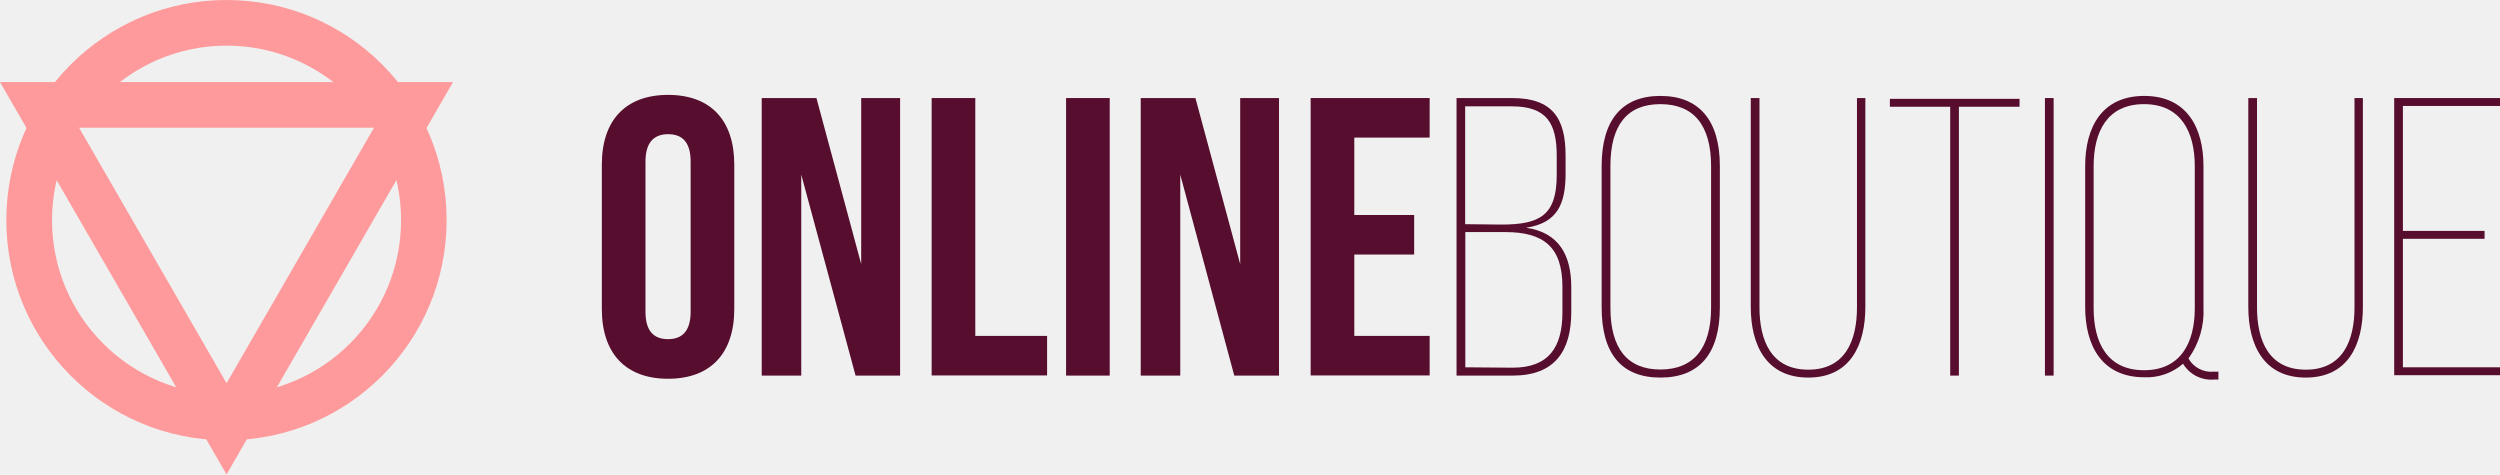
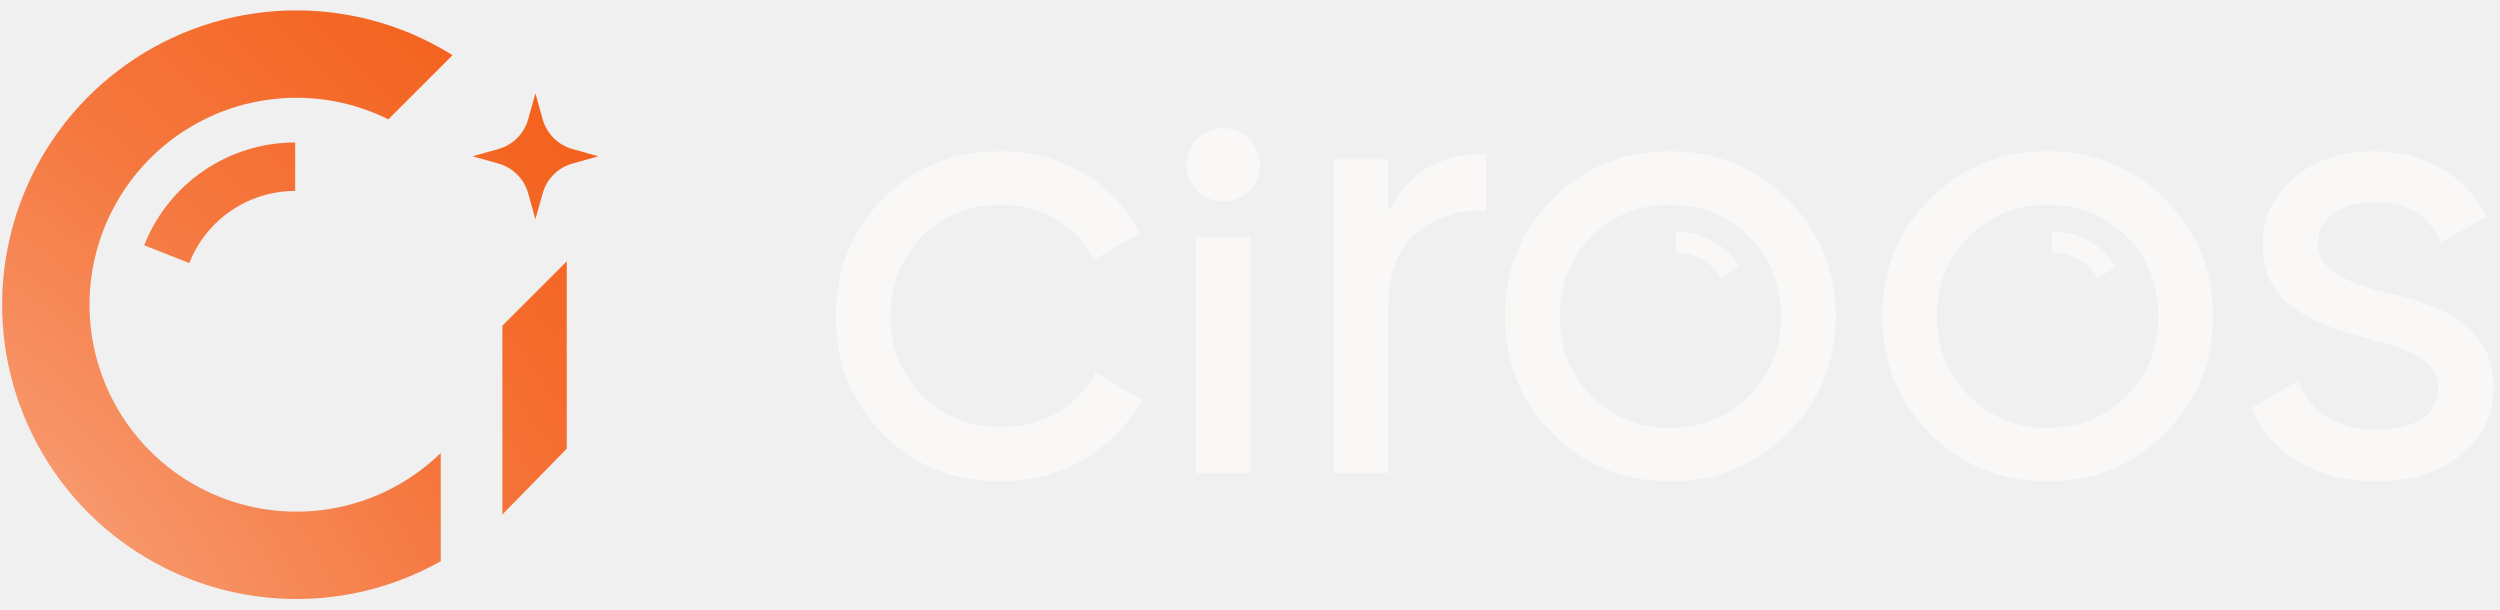
- <svg xmlns="http://www.w3.org/2000/svg" version="1.1" viewBox="0 0 316.16 60" data-name="Layer 1" id="Layer_1">
-   <defs id="defs1033">
-     <style id="style1031">.cls-1{fill:#4cc8c6}.cls-2{fill:#fff}</style>
+ <svg xmlns="http://www.w3.org/2000/svg" width="361" height="88" viewBox="0 0 361 88" fill="none">
+   <path d="M24.926 5.444C32.437 1.961 40.801 0.748 48.992 1.953C54.825 2.811 60.389 4.87 65.344 7.969L56.082 17.232C53.286 15.845 50.275 14.897 47.155 14.438C41.396 13.591 35.515 14.444 30.235 16.892C24.954 19.341 20.503 23.279 17.43 28.222C14.356 33.165 12.793 38.898 12.933 44.718C13.073 50.536 14.909 56.188 18.216 60.978C21.524 65.768 26.158 69.488 31.55 71.68C36.942 73.873 42.857 74.442 48.569 73.32C54.255 72.202 59.492 69.455 63.644 65.415V81.04C59.725 83.245 55.461 84.826 51.003 85.702C42.879 87.299 34.466 86.489 26.797 83.37C19.128 80.252 12.536 74.961 7.832 68.148C3.128 61.335 0.516 53.297 0.317 45.02C0.119 36.744 2.342 28.589 6.713 21.558C11.085 14.528 17.415 8.927 24.926 5.444Z" fill="url(#paint0_radial_201_4624)" />
+   <path d="M81.843 64.785L72.543 74.288V47.031L81.843 37.731V64.785Z" fill="url(#paint1_radial_201_4624)" />
+   <path d="M42.623 27.569C39.323 27.569 36.1 28.563 33.372 30.421C30.645 32.279 28.54 34.915 27.332 37.986L20.82 35.425C22.542 31.046 25.543 27.287 29.432 24.637C33.321 21.988 37.918 20.571 42.623 20.571V27.569Z" fill="url(#paint2_radial_201_4624)" />
+   <path d="M78.367 17.239C78.949 19.313 80.57 20.933 82.643 21.515L86.395 22.569L82.643 23.622C80.57 24.204 78.949 25.825 78.367 27.898L77.314 31.65L76.26 27.898C75.678 25.825 74.058 24.204 71.984 23.622L68.232 22.569L71.984 21.515C74.058 20.933 75.678 19.313 76.26 17.239L77.314 13.487L78.367 17.239Z" fill="url(#paint3_radial_201_4624)" />
+   <path d="M144.528 21.844C153.498 21.844 161.018 26.464 164.551 33.712L157.937 37.517C155.672 32.715 150.598 29.544 144.528 29.544C139.998 29.544 136.193 31.085 133.112 34.165C130.122 37.246 128.582 41.051 128.582 45.672C128.582 50.202 130.122 54.007 133.112 57.088C136.193 60.168 139.998 61.708 144.528 61.708C150.599 61.708 155.673 58.628 158.21 53.826L164.914 57.722C161.018 64.879 153.317 69.5 144.528 69.5C137.733 69.5 132.025 67.235 127.495 62.705C122.965 58.084 120.7 52.467 120.7 45.672C120.7 38.877 122.965 33.259 127.495 28.729C132.025 24.108 137.733 21.844 144.528 21.844Z" fill="#FAF8F6" />
+   <path d="M242 33.397C243.841 33.398 245.652 33.869 247.26 34.766C248.867 35.664 250.219 36.958 251.185 38.526L248.568 40.139C247.877 39.017 246.911 38.092 245.761 37.45C244.612 36.808 243.317 36.47 242 36.47V33.397Z" fill="#FAF8F6" />
+   <path fill-rule="evenodd" clip-rule="evenodd" d="M241.147 21.844C247.761 21.844 253.469 24.108 258.09 28.729C262.71 33.35 265.066 38.967 265.066 45.672C265.066 52.376 262.71 57.994 258.09 62.614C253.469 67.235 247.761 69.5 241.147 69.5C234.533 69.5 228.826 67.235 224.205 62.614C219.584 57.994 217.319 52.376 217.319 45.672C217.319 38.967 219.584 33.35 224.205 28.729C228.826 24.108 234.533 21.844 241.147 21.844ZM241.147 29.544C236.707 29.544 232.902 31.085 229.822 34.165C226.742 37.246 225.201 41.051 225.201 45.672C225.201 50.292 226.742 54.098 229.822 57.178C232.902 60.259 236.708 61.798 241.147 61.798C245.677 61.798 249.482 60.259 252.563 57.178C255.643 54.098 257.184 50.292 257.184 45.672C257.184 41.051 255.643 37.246 252.563 34.165C249.482 31.085 245.677 29.544 241.147 29.544Z" fill="#FAF8F6" />
+   <path d="M296.361 33.397C298.202 33.397 300.013 33.869 301.621 34.766C303.228 35.664 304.58 36.958 305.546 38.526L302.93 40.139C302.239 39.017 301.272 38.092 300.122 37.45C298.973 36.808 297.678 36.47 296.361 36.47V33.397Z" fill="#FAF8F6" />
+   <path fill-rule="evenodd" clip-rule="evenodd" d="M295.65 21.844C302.264 21.844 307.972 24.108 312.592 28.729C317.213 33.35 319.569 38.967 319.569 45.672C319.569 52.376 317.213 57.994 312.592 62.614C307.972 67.235 302.264 69.5 295.65 69.5C289.036 69.5 283.328 67.235 278.708 62.614C274.087 57.994 271.822 52.376 271.822 45.672C271.822 38.967 274.087 33.35 278.708 28.729C283.328 24.108 289.036 21.844 295.65 21.844ZM295.65 29.544C291.21 29.544 287.405 31.085 284.325 34.165C281.245 37.246 279.704 41.051 279.704 45.672C279.704 50.292 281.245 54.098 284.325 57.178C287.405 60.259 291.211 61.798 295.65 61.798C300.18 61.798 303.985 60.259 307.066 57.178C310.146 54.098 311.687 50.292 311.687 45.672C311.687 41.051 310.146 37.246 307.066 34.165C303.985 31.085 300.18 29.544 295.65 29.544Z" fill="#FAF8F6" />
+   <path d="M342.747 21.844C350.085 21.844 356.156 25.377 359.055 31.266L352.441 34.98C350.81 31.085 347.549 29.182 342.747 29.182C338.307 29.182 334.683 31.357 334.683 35.253C334.684 38.786 338.67 40.689 343.653 42.048C350.72 43.588 360.143 46.216 360.052 55.91C360.052 59.987 358.421 63.339 355.25 65.785C352.079 68.232 348.093 69.5 343.109 69.5C334.321 69.5 327.707 65.332 325.079 58.9L331.874 55.004C333.324 59.352 337.583 62.071 343.109 62.071C348.274 62.071 352.079 60.168 352.079 55.91C352.079 52.377 348.093 50.383 343.109 49.205C335.952 47.303 326.711 44.947 326.71 35.343C326.71 31.447 328.25 28.186 331.24 25.649C334.321 23.112 338.126 21.844 342.747 21.844Z" fill="#FAF8F6" />
+   <path d="M180.579 68.322H172.696V34.18H180.579V68.322Z" fill="#FAF8F6" />
+   <path d="M214.621 30.451C210.725 30.269 207.463 31.266 204.654 33.531C201.846 35.796 200.486 39.33 200.486 44.313V68.322H192.604V23.021H200.486V30.632C203.114 25.014 207.826 22.206 214.621 22.206V30.451Z" fill="#FAF8F6" />
+   <path d="M176.683 18.5C179.582 18.5 181.938 20.946 181.938 23.846C181.938 26.745 179.582 29.1 176.683 29.1C173.693 29.1 171.337 26.745 171.337 23.846C171.337 20.946 173.693 18.5 176.683 18.5Z" fill="#FAF8F6" />
+   <defs>
+     <radialGradient id="paint0_radial_201_4624" cx="0" cy="0" r="1" gradientUnits="userSpaceOnUse" gradientTransform="translate(3.05811 79.6878) rotate(-41.4874) scale(108.565 229.902)">
+       <stop stop-color="#F8A078" />
+       <stop offset="0.476" stop-color="#F5773E" />
+       <stop offset="1" stop-color="#F45D16" />
+     </radialGradient>
+     <radialGradient id="paint1_radial_201_4624" cx="0" cy="0" r="1" gradientUnits="userSpaceOnUse" gradientTransform="translate(3.05811 79.6878) rotate(-41.4874) scale(108.565 229.902)">
+       <stop stop-color="#F8A078" />
+       <stop offset="0.476" stop-color="#F5773E" />
+       <stop offset="1" stop-color="#F45D16" />
+     </radialGradient>
+     <radialGradient id="paint2_radial_201_4624" cx="0" cy="0" r="1" gradientUnits="userSpaceOnUse" gradientTransform="translate(3.05811 79.6878) rotate(-41.4874) scale(108.565 229.902)">
+       <stop stop-color="#F8A078" />
+       <stop offset="0.476" stop-color="#F5773E" />
+       <stop offset="1" stop-color="#F45D16" />
+     </radialGradient>
+     <radialGradient id="paint3_radial_201_4624" cx="0" cy="0" r="1" gradientUnits="userSpaceOnUse" gradientTransform="translate(3.05811 79.6878) rotate(-41.4874) scale(108.565 229.902)">
+       <stop stop-color="#F8A078" />
+       <stop offset="0.476" stop-color="#F5773E" />
+       <stop offset="1" stop-color="#F45D16" />
+     </radialGradient>
  </defs>
-   <g id="g1073">
-     <g id="g1041" style="fill:#fe9a9b;fill-opacity:1">
-       <path id="path1037" class="cls-1" d="M28.65,5.77A22.07,22.07,0,1,1,6.58,27.84,22.09,22.09,0,0,1,28.65,5.77m0-5.77A27.84,27.84,0,1,0,56.48,27.84,27.83,27.83,0,0,0,28.65,0Z" style="fill:#fe9a9b;fill-opacity:1" />
-       <path id="path1039" class="cls-1" d="M47.3,16.15,28.65,48.46,10,16.15H47.3m10-5.77H0L28.65,60,57.29,10.38Z" style="fill:#fe9a9b;fill-opacity:1" />
-     </g>
-     <g id="g1071" style="fill:#570d2d;fill-opacity:1">
-       <path style="fill:#570d2d;fill-opacity:1" id="path1043" class="cls-2" d="M76.11,20.82c0-5.61,3-8.82,8.38-8.82s8.37,3.21,8.37,8.82V39.08c0,5.61-3,8.82-8.37,8.82s-8.38-3.21-8.38-8.82Zm5.52,18.61c0,2.5,1.1,3.46,2.86,3.46s2.85-1,2.85-3.46v-19c0-2.5-1.1-3.46-2.85-3.46s-2.86,1-2.86,3.46Z" />
-       <path style="fill:#570d2d;fill-opacity:1" id="path1045" class="cls-2" d="M101.33,22.08V47.5h-5V12.4h6.92l5.66,21v-21h4.92V47.5H108.2Z" />
-       <path style="fill:#570d2d;fill-opacity:1" id="path1047" class="cls-2" d="M117.82,12.4h5.52V42.48h9.08v5h-14.6Z" />
-       <path style="fill:#570d2d;fill-opacity:1" id="path1049" class="cls-2" d="M134.82,12.4h5.52V47.5h-5.52Z" />
-       <path style="fill:#570d2d;fill-opacity:1" id="path1051" class="cls-2" d="M149.26,22.08V47.5h-5V12.4h6.92l5.66,21v-21h4.91V47.5h-5.66Z" />
-       <path style="fill:#570d2d;fill-opacity:1" id="path1053" class="cls-2" d="M171.27,27.19h7.57v5h-7.57V42.48h9.53v5H165.75V12.4H180.8v5h-9.53Z" />
-       <path style="fill:#570d2d;fill-opacity:1" id="path1055" class="cls-2" d="M191.22,12.4c5.12,0,6.77,2.56,6.77,7.27v2.26c0,3.91-1.05,6.27-5,6.87,4.16.6,5.72,3.46,5.72,7.52v3.11c0,5-2.11,8.07-7.42,8.07H184.2V12.4Zm-1.35,16c4.86,0,7-1.16,7-6.27V19.72c0-4.11-1.25-6.27-5.67-6.27h-5.91v14.9Zm1.41,18.1c4.61,0,6.31-2.61,6.31-7V36.27c0-5.07-2.4-6.92-7.22-6.92h-5.06v17.1Z" />
-       <path style="fill:#570d2d;fill-opacity:1" id="path1057" class="cls-2" d="M202.55,21c0-5.81,2.56-8.87,7.43-8.87s7.52,3.06,7.52,8.87V38.87c0,5.82-2.56,8.88-7.52,8.88s-7.43-3.06-7.43-8.88Zm1.11,17.91c0,5.16,2.15,7.82,6.32,7.82s6.41-2.66,6.41-7.82V21c0-5.17-2.2-7.83-6.41-7.83s-6.32,2.66-6.32,7.83Z" />
-       <path style="fill:#570d2d;fill-opacity:1" id="path1059" class="cls-2" d="M222.51,38.87c0,4.22,1.5,7.88,6.17,7.88s6.16-3.66,6.16-7.88V12.4h1.06V38.82c0,4.82-1.91,8.93-7.22,8.93s-7.27-4.11-7.27-8.93V12.4h1.1Z" />
-       <path style="fill:#570d2d;fill-opacity:1" id="path1061" class="cls-2" d="M246.63,47.5v-34H239v-1H255.4v1h-7.67V47.5Z" />
-       <path style="fill:#570d2d;fill-opacity:1" id="path1063" class="cls-2" d="M259.71,12.4V47.5h-1.1V12.4Z" />
-       <path style="fill:#570d2d;fill-opacity:1" id="path1065" class="cls-2" d="M278.66,21V38.87a10.14,10.14,0,0,1-1.9,6.47A3.33,3.33,0,0,0,280,47h.55v1H280a4.16,4.16,0,0,1-3.92-2,7,7,0,0,1-4.91,1.71c-5.36,0-7.47-4-7.47-8.88V21c0-4.91,2.11-8.87,7.47-8.87S278.66,16.11,278.66,21Zm-13.89,0v18c0,4.31,1.71,7.82,6.37,7.82s6.42-3.51,6.42-7.82V21c0-4.32-1.76-7.83-6.42-7.83S264.77,16.66,264.77,21Z" />
-       <path style="fill:#570d2d;fill-opacity:1" id="path1067" class="cls-2" d="M285.43,38.87c0,4.22,1.5,7.88,6.17,7.88s6.16-3.66,6.16-7.88V12.4h1.06V38.82c0,4.82-1.91,8.93-7.22,8.93s-7.27-4.11-7.27-8.93V12.4h1.1Z" />
-       <path style="fill:#570d2d;fill-opacity:1" id="path1069" class="cls-2" d="M314.21,29.2v1H303.88V46.45h12.28v1H302.78V12.4h13.38v1H303.88V29.2Z" />
-     </g>
-   </g>
</svg>
